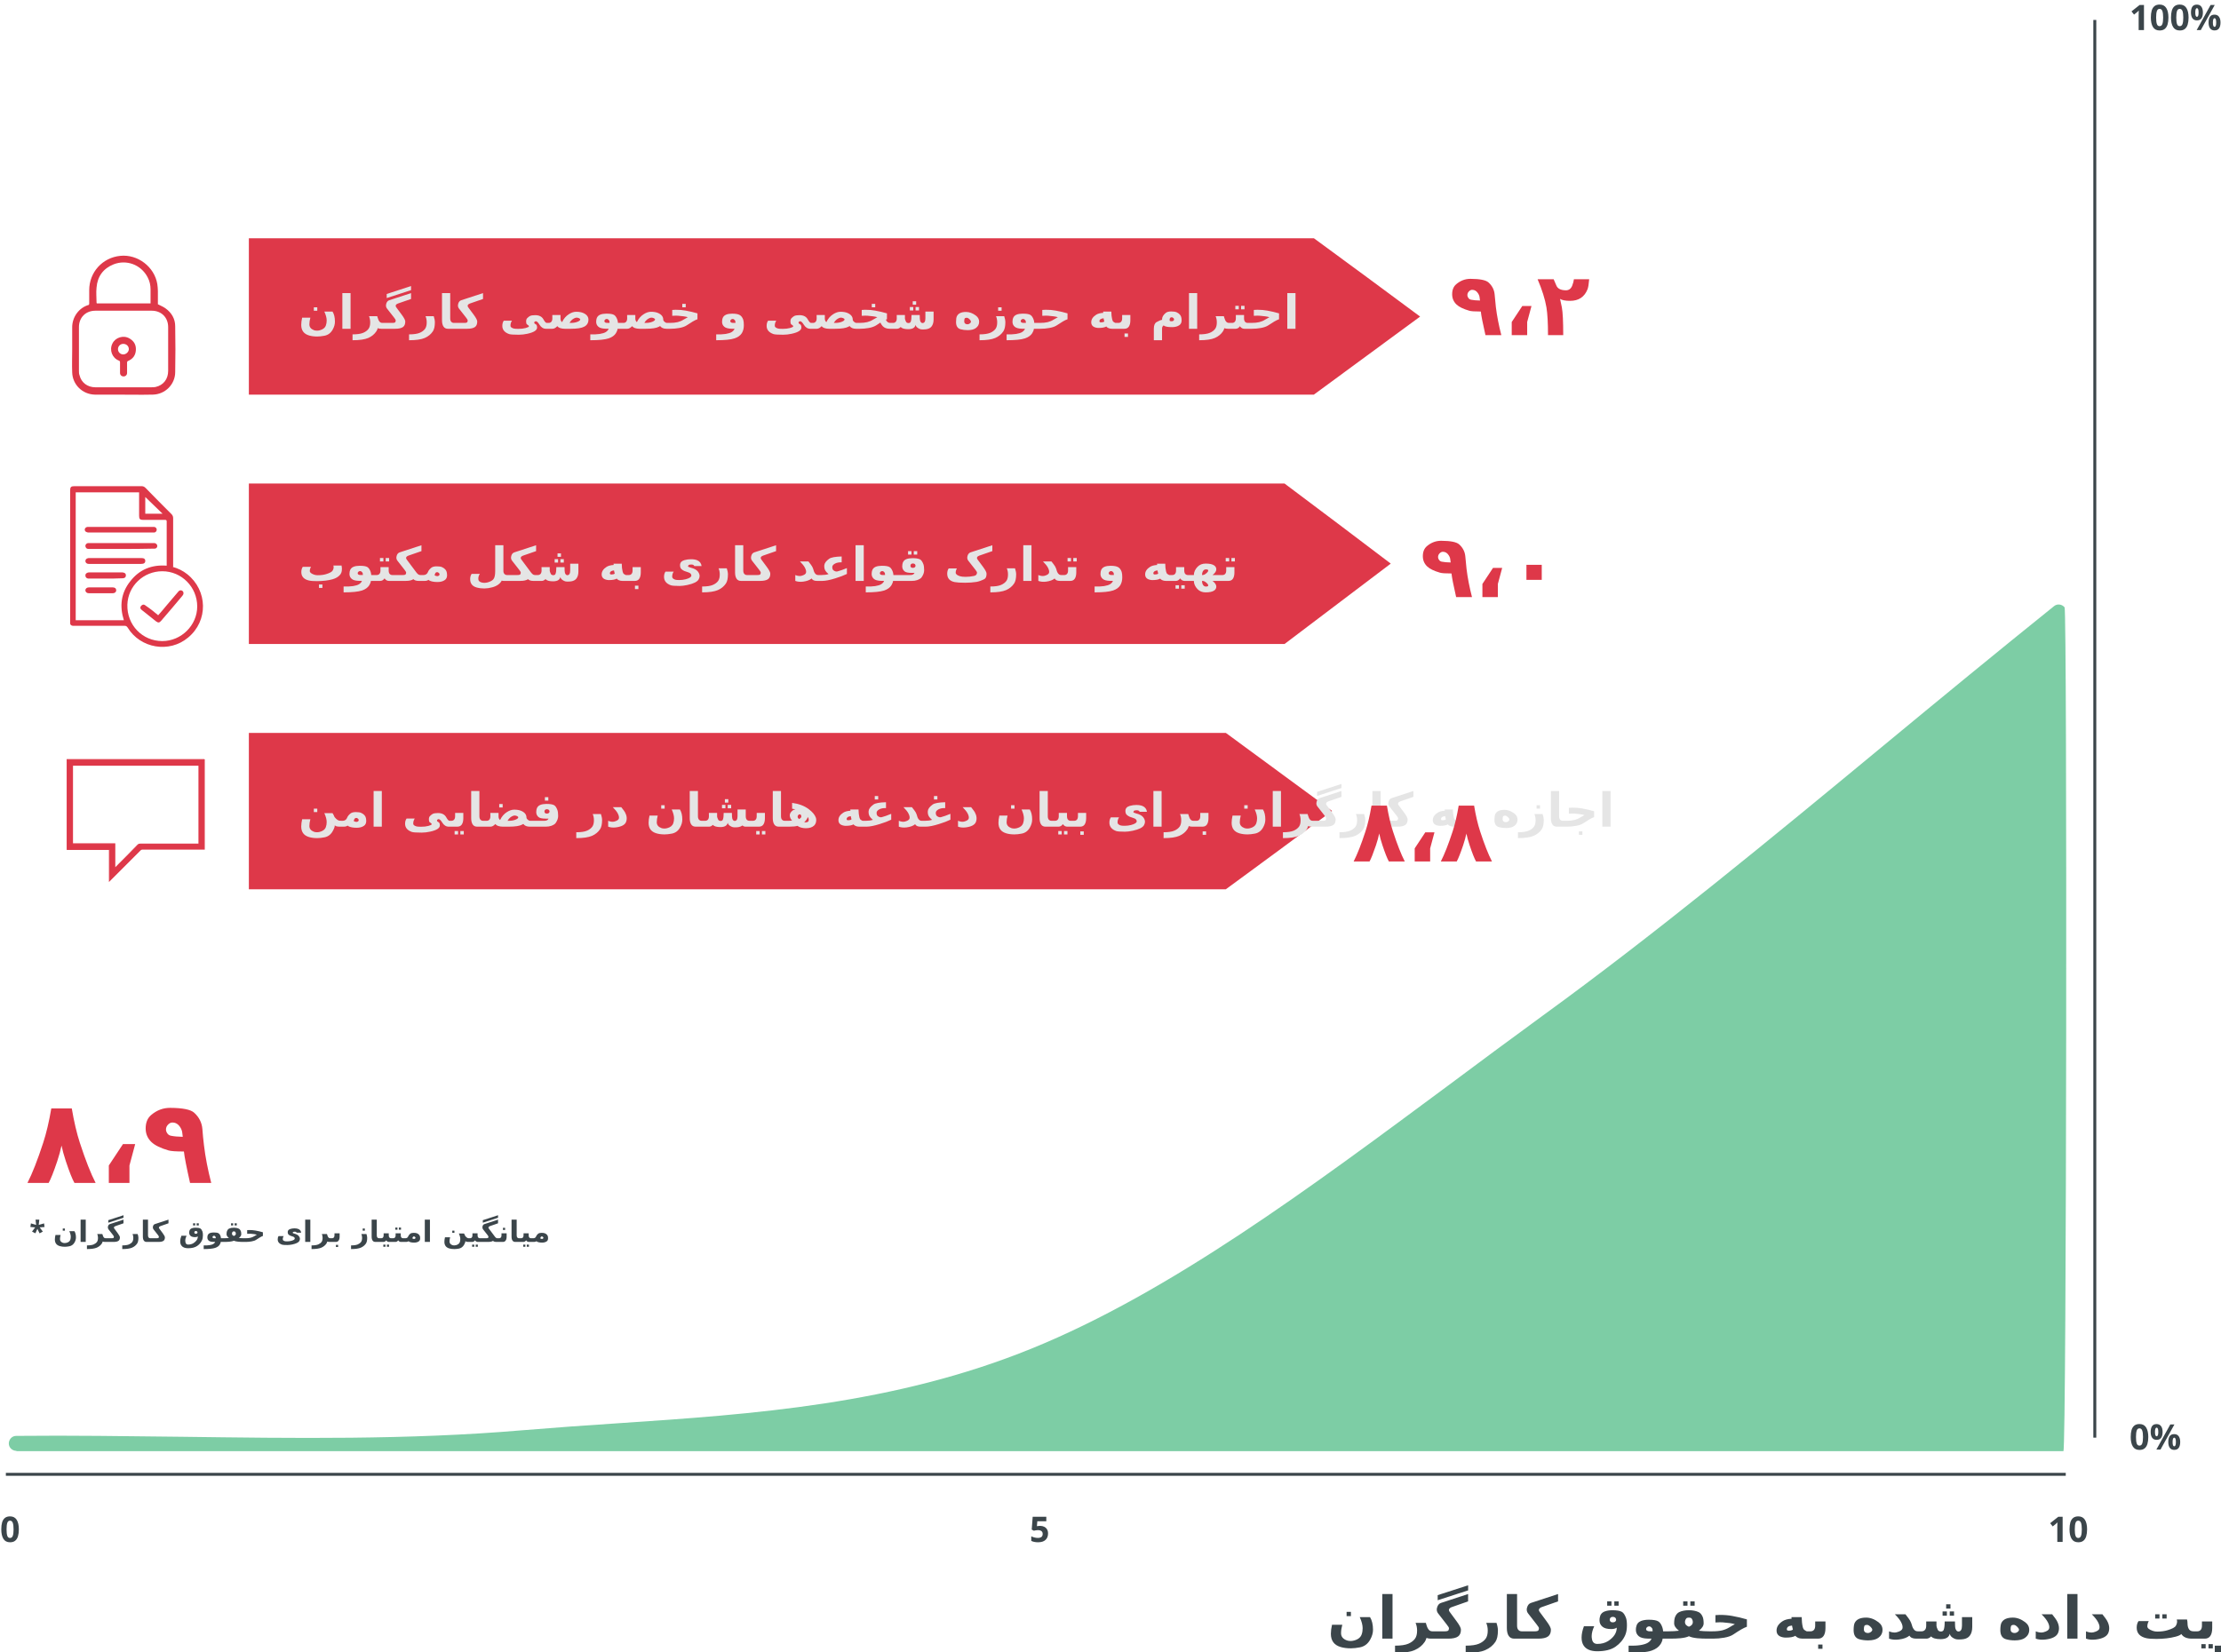
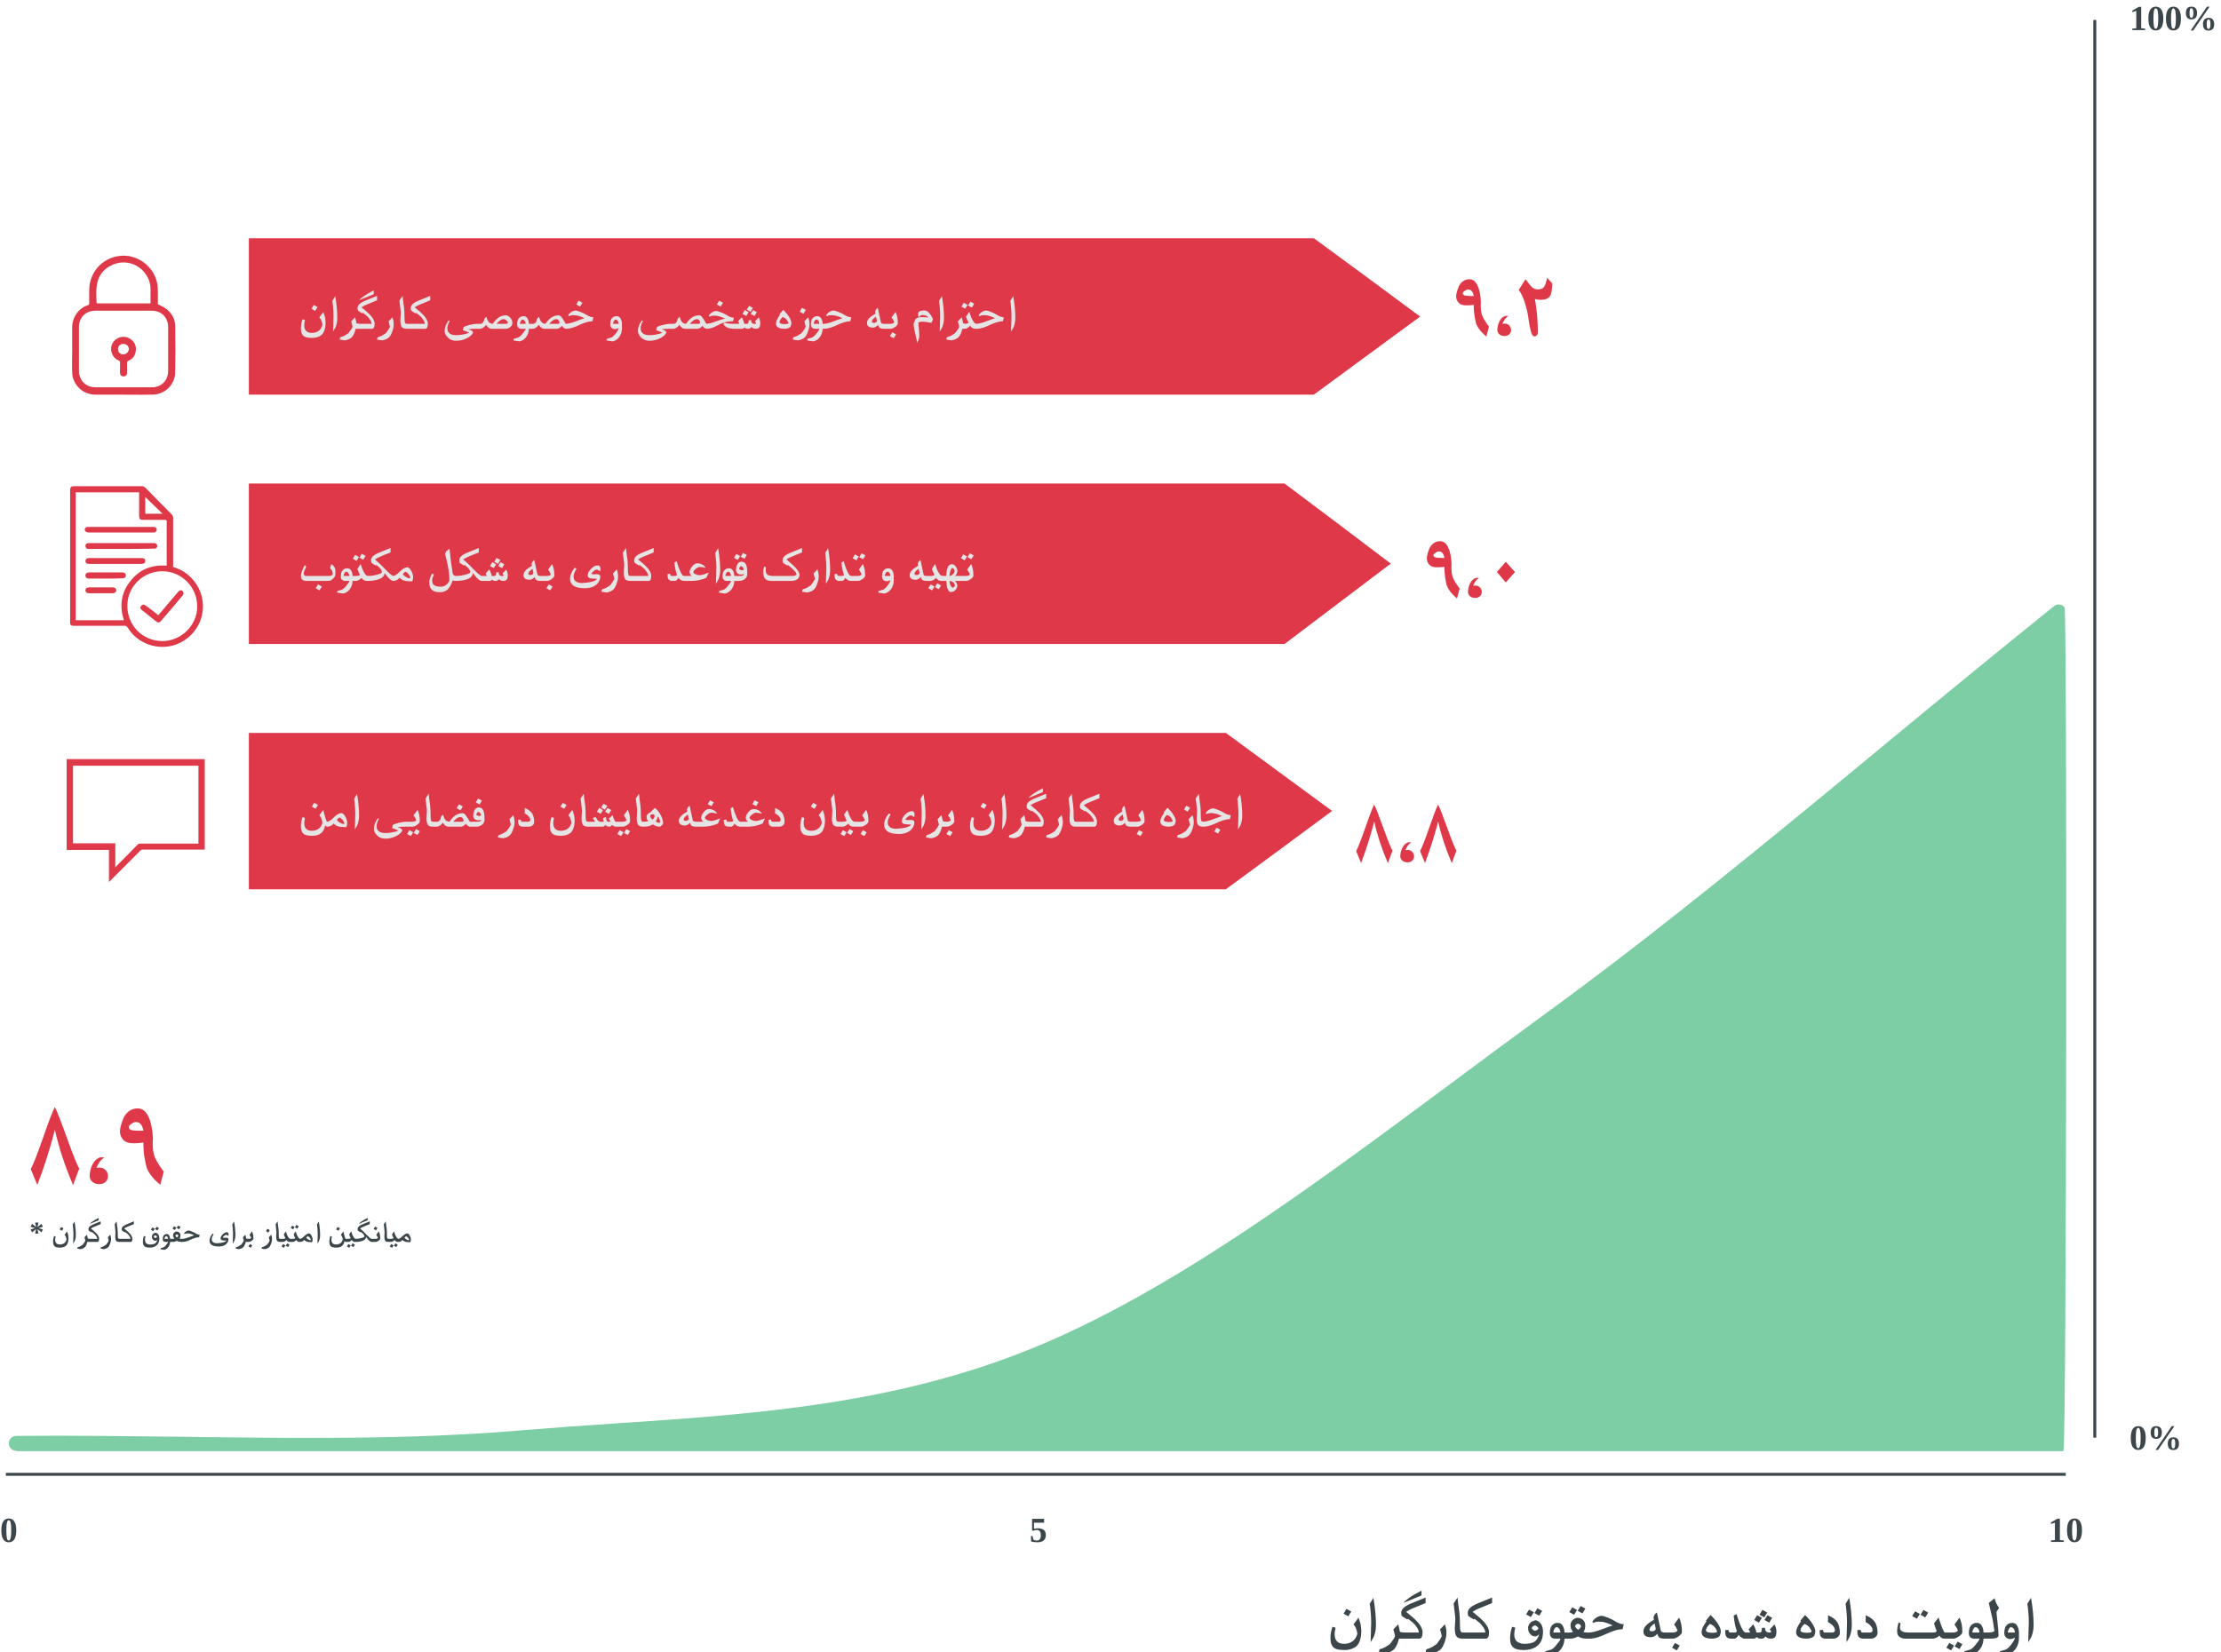
<svg xmlns="http://www.w3.org/2000/svg" version="1.1" id="SVG_T2G3" x="0px" y="0px" viewBox="0 0 756.8 563" data-viewBox="0 0 756.8 563" style="enable-background:new 0 0 756.8 563;" xml:space="preserve">
  <style type="text/css">
	#SVG_T2G3 .st0{fill:#3B454A;}
- 	#SVG_T2G3 .st1{font-family:'Raleway'; font-weight:600;}
+ 	#SVG_T2G3 .st1{ font-weight:600;}
	#SVG_T2G3 .st2{font-size:12px; }
	#SVG_T2G3 .st3{fill:none;stroke:#3B454A;}
- 	#SVG_T2G3 .st4{font-family:'Raleway'; font-weight:400;}
+ 	#SVG_T2G3 .st4{ font-weight:400;}
	#SVG_T2G3 .st5{fill:#DE3849;}
	#SVG_T2G3 .st6{fill:none;stroke:#DE3849;stroke-width:0.35;stroke-miterlimit:10;}
	#SVG_T2G3 .st7{fill:#E5E5E5;}
	#SVG_T2G3 .st8{font-size:16px;}
	#SVG_T2G3 .st9{font-size:30px;}
	#SVG_T2G3 .st10{font-size:40px;}
	#SVG_T2G3 .st11{font-size:10px;}
	#SVG_T2G3 .st12{font-size:20px;}
	#SVG_T2G3 .st13{fill:#7DCDA5;}
</style>
  <g class="anim6-1">
    <polygon class="st5" points="465.8,94.5 447.7,81.2 84.8,81.2 84.8,134.5 447.7,134.5 465.8,121.2 483.9,107.9 " />
  </g>
  <g class="anim7-1">
    <polygon class="st5" points="455.8,178.4 437.7,164.8 84.8,164.8 84.8,219.5 437.7,219.5 455.8,205.8 473.9,192.1 " />
  </g>
  <g class="anim8-1">
    <polygon class="st5" points="435.8,263.1 417.7,249.8 84.8,249.8 84.8,303.1 417.7,303.1 435.8,289.8 453.9,276.4 " />
  </g>
  <g class="anim6">
    <path class="st5" d="M51.3,103.4c0-1.6,0-3.2,0-4.8c0-1.4-0.3-2.8-1-4.1c-2.3-4.4-7.3-6.1-11.6-4.4c-3.5,1.4-5.5,4.1-5.8,7.9   c-0.2,1.7,0,3.4,0,5.1c0,0.1,0,0.2,0.1,0.3H51.3z M42.1,132c3.1,0,6.3,0,9.4,0c0.5,0,1,0,1.5-0.1c2.7-0.6,4.3-2.7,4.3-5.5   c0-5,0-9.9,0-14.9c0-3.3-2.3-5.6-5.6-5.6c-6.4,0-12.8,0-19.2,0c-3.3,0-5.6,2.3-5.6,5.6c0,5,0,9.9,0,14.9c0,0.5,0,1,0.2,1.5   c0.6,2.5,2.7,4.1,5.4,4.1C35.7,132,38.9,132,42.1,132 M30.4,103.7c0-1.6,0-3.2,0-4.8c0-6.1,4.5-11.1,10.6-11.7   c5.9-0.6,11.6,3.7,12.6,9.6c0.1,0.8,0.2,1.6,0.2,2.4c0,1.5,0,3,0,4.5c0.9,0.5,1.8,0.8,2.6,1.4c2.1,1.5,3.3,3.6,3.3,6.1   c0.1,5.2,0.1,10.4,0,15.6c0,4.2-3.4,7.6-7.6,7.7c-4.3,0.1-8.6,0-12.8,0c-2.3,0-4.7,0-7,0c-4.2-0.1-7.6-3.4-7.7-7.6   c-0.1-2.6,0-5.2,0-7.8c0-2.4,0-4.9,0-7.3c-0.1-3.8,2.4-7,5.7-7.9C30.2,103.8,30.3,103.7,30.4,103.7" />
    <path class="st5" d="M43.9,119c0-1-0.8-1.8-1.9-1.8c-1,0-1.8,0.8-1.8,1.8c0,1,0.8,1.8,1.8,1.8C43,120.8,43.9,119.9,43.9,119   M43.3,125.3c0,0.6,0,1.2,0,1.8c0,0.7-0.5,1.2-1.2,1.2c-0.7,0-1.2-0.5-1.2-1.2c0-1.2,0-2.4,0-3.6c0-0.3-0.1-0.5-0.4-0.6   c-2.3-0.9-3.3-3.6-2.2-5.8c1-2.1,3.8-3,5.9-1.7c1.5,0.9,2.2,2.2,2.1,3.9c-0.1,1.8-1,3-2.6,3.7c-0.3,0.1-0.4,0.3-0.4,0.6   C43.3,124.1,43.3,124.7,43.3,125.3L43.3,125.3z" />
  </g>
  <g class="anim7">
    <path class="st5" d="M24.7,287.6h14.4v8.2c0,0,0.1,0,0.1,0.1c0.1-0.1,0.2-0.2,0.3-0.3c2.5-2.5,5-5,7.5-7.6c0.2-0.2,0.5-0.3,0.8-0.3   c6.5,0,13,0,19.5,0h0.5v-26.9H24.7V287.6z M69.6,258.8v30.6H69c-6.8,0-13.6,0-20.4,0c-0.4,0-0.6,0.1-0.9,0.4c-3.3,3.3-6.7,6.7-10,10   c-0.1,0.1-0.2,0.2-0.4,0.4v-10.7H22.9v-30.6H69.6z" />
    <path class="st6" d="M24.7,287.6h14.4v8.2c0,0,0.1,0,0.1,0.1c0.1-0.1,0.2-0.2,0.3-0.3c2.5-2.5,5-5,7.5-7.6c0.2-0.2,0.5-0.3,0.8-0.3   c6.5,0,13,0,19.5,0h0.5v-26.9H24.7V287.6z M69.6,258.8v30.6H69c-6.8,0-13.6,0-20.4,0c-0.4,0-0.6,0.1-0.9,0.4c-3.3,3.3-6.7,6.7-10,10   c-0.1,0.1-0.2,0.2-0.4,0.4v-10.7H22.9v-30.6H69.6z" />
  </g>
  <g class="anim8">
    <path class="st5" d="M49.5,175.1h5.9c-2-2-4-3.8-5.9-5.7V175.1z M55.3,194.7c-6.4,0-11.7,5-11.9,11.4c-0.2,6.9,5.1,12.4,11.9,12.4   c6.5,0,11.9-5.4,11.9-11.8C67.2,200.1,61.9,194.7,55.3,194.7 M56.8,192.8c0-0.2,0-0.2,0-0.3c0-4.9,0-9.9,0-14.8   c0-0.4-0.2-0.5-0.5-0.5c-2.5,0-5,0-7.5,0c-1.1,0-1.4-0.3-1.4-1.4c0-2.5,0-4.9,0-7.4c0-0.2,0-0.4,0-0.6H25.8v43.6h16.4   c-1.5-4.8-1-9.3,2.2-13.3C47.5,194.1,51.7,192.4,56.8,192.8 M58.8,193.2c1.8,0.5,3.5,1.3,5,2.5c7,5.6,7.2,15.9,0.3,21.6   c-6.4,5.4-16.3,3.7-20.6-3.4c-0.3-0.4-0.5-0.6-1-0.6c-5.7,0-11.4,0-17.1,0c-0.2,0-0.4,0-0.6,0c-0.6-0.1-0.9-0.4-0.9-0.9   c0-0.2,0-0.4,0-0.5c0-14.9,0-29.8,0-44.7c0-1.2,0.3-1.5,1.5-1.5c7.6,0,15.2,0,22.8,0c0.6,0,1,0.2,1.4,0.6c2.9,3,5.8,5.9,8.8,8.9   c0.4,0.4,0.6,0.8,0.6,1.4c0,5.3,0,10.7,0,16V193.2z" />
    <path class="st5" d="M41.3,179.6c3.6,0,7.2,0,10.7,0c0.2,0,0.4,0,0.6,0c0.5,0.1,0.8,0.5,0.8,0.9c0,0.5-0.3,0.9-0.8,1   c-0.1,0-0.2,0-0.4,0c-7.4,0-14.7,0-22.1,0c-0.3,0-0.8-0.2-1-0.4c-0.5-0.6-0.1-1.4,0.7-1.5c0.2,0,0.4,0,0.6,0   C34.1,179.6,37.7,179.6,41.3,179.6" />
    <path class="st5" d="M41.3,187.1c-3.7,0-7.3,0-11,0c-0.5,0-0.9-0.1-1.1-0.6c-0.3-0.6,0.1-1.3,0.8-1.4c0.2,0,0.4,0,0.6,0   c7.2,0,14.3,0,21.5,0c0.2,0,0.4,0,0.6,0c0.5,0.1,0.9,0.5,0.9,1c0,0.5-0.4,0.9-0.9,0.9c-0.2,0-0.4,0-0.6,0   C48.4,187.1,44.9,187.1,41.3,187.1" />
    <path class="st5" d="M39.3,192.2c-3,0-5.9,0-8.9,0c-0.2,0-0.5,0-0.7-0.1c-0.4-0.2-0.6-0.5-0.6-0.9c0-0.4,0.3-0.8,0.7-0.9   c0.2-0.1,0.5-0.1,0.7-0.1c5.9,0,11.7,0,17.6,0c1,0,1.4,0.3,1.4,1c0,0.7-0.5,1-1.4,1C45.1,192.2,42.2,192.2,39.3,192.2" />
    <path class="st5" d="M35.9,197.2c-1.8,0-3.7,0-5.5,0c-0.2,0-0.5,0-0.7-0.1c-0.4-0.2-0.6-0.5-0.6-1c0-0.4,0.2-0.7,0.7-0.9   c0.2-0.1,0.4-0.1,0.6-0.1c3.7,0,7.5,0,11.2,0c0.2,0,0.4,0,0.6,0.1c0.5,0.1,0.7,0.5,0.7,0.9c0,0.4-0.2,0.8-0.6,0.9   c-0.2,0.1-0.5,0.1-0.7,0.1C39.6,197.2,37.8,197.2,35.9,197.2" />
    <path class="st5" d="M34.4,200.2c1.3,0,2.6,0,4,0c0.8,0,1.2,0.4,1.2,1c0,0.6-0.5,1-1.2,1c-2.7,0-5.4,0-8.1,0c-0.7,0-1.2-0.4-1.2-1   c0-0.6,0.5-1,1.2-1C31.7,200.2,33,200.2,34.4,200.2" />
    <path class="st5" d="M53.9,209.7c1-1.1,1.9-2.2,2.9-3.4c1.3-1.6,2.7-3.1,4-4.7c0.3-0.4,0.8-0.5,1.2-0.3c0.4,0.2,0.6,0.6,0.5,1.1   c0,0.2-0.2,0.4-0.3,0.6c-2.4,2.9-4.8,5.7-7.3,8.6c-0.6,0.7-1,0.7-1.7,0.2c-1.6-1.3-3.3-2.6-4.9-3.9c-0.4-0.3-0.6-0.7-0.4-1.1   c0.1-0.3,0.5-0.6,0.8-0.7c0.3-0.1,0.7,0.1,0.9,0.3C51.1,207.4,52.5,208.5,53.9,209.7" />
  </g>
  <g class="anim5">
    <path class="st13" d="M5.6,494.5L5.6,494.5c-1.4,0-2.6-1.1-2.6-2.5c0-1.4,1.1-2.6,2.5-2.6c19.4-0.2,37.1,0.1,56.2,0.3   c38.1,0.5,77.4,1.1,116.1-2.2c10.9-0.9,22-1.7,32.7-2.4c46.3-3.1,94.2-6.4,141.1-25.5c47-19.1,94.9-54.8,141.3-89.2   c10.7-8,21.8-16.2,32.6-24.1c38.7-28.1,78.1-60.6,116.2-92.1c19.1-15.8,38.8-32,58.2-47.6c1.1-0.9,2.7-0.7,3.6,0.4   c0.9,1.1,0.7,286.7-0.4,287.6H5.6z" />
  </g>
  <g class="anim2">
    <line class="st3" x1="2" y1="502.5" x2="703.9" y2="502.5" />
  </g>
  <g class="anim3">
    <line class="st3" x1="713.8" y1="490" x2="713.8" y2="6.8" />
  </g>
  <g class="anim6-2">
    <text transform="matrix(1 0 0 1 101.6582 112.0576)">
      <tspan x="0" y="0" class="st7 st1 st8">احترام به حوزه شخصی و خصوصی کارگران</tspan>
    </text>
    <text transform="matrix(1 0 0 1 493.8662 114.2241)" class="st5 st1 st9">۹،۲</text>
  </g>
  <g class="anim7-2">
    <text transform="matrix(1 0 0 1 101.6582 197.9937)">
      <tspan x="0" y="0" class="st7 st1 st8">تهیه و تدارک قواعد کاری به شکل مکتوب</tspan>
    </text>
    <text transform="matrix(1 0 0 1 483.876 203.5039)" class="st5 st1 st9">۹،۰</text>
  </g>
  <g class="anim8-2">
    <text transform="matrix(1 0 0 1 101.6582 281.7539)">
      <tspan x="0" y="0" class="st7 st1 st8">اجازه به کارگران برای بیان دغدغه هایشان در فضایی امن</tspan>
    </text>
    <text transform="matrix(1 0 0 1 460.8066 293.624)" class="st5 st1 st9">۸،۸</text>
  </g>
  <g class="anim10">
    <text transform="matrix(1 0 0 1 8.7598 403.1875)" class="st5 st1 st10">۸،۹</text>
    <text transform="matrix(1 0 0 1 10.0352 423.2871)">
      <tspan x="0" y="0" class="st0 st1 st11">* میانگین امتیاز برای حقوق کارگران </tspan>
    </text>
  </g>
  <g class="anim4">
    <text transform="matrix(1 0 0 1 0 525.5352)" class="st0 st1 st2">0</text>
    <text transform="matrix(1 0 0 1 350.8076 525.5352)" class="st0 st1 st2">5</text>
    <text transform="matrix(1 0 0 1 697.8838 525.5352)" class="st0 st1 st2">10</text>
    <text transform="matrix(1 0 0 1 725.5996 10.2598)" class="st0 st1 st2">100%</text>
    <text transform="matrix(1 0 0 1 725.5996 494.0635)" class="st0 st1 st2">0%</text>
  </g>
  <g class="anim1">
    <text transform="matrix(1 0 0 1 452.2568 558.5078)">
      <tspan x="0" y="0" class="st0 st1 st12">اولویت داده شده به حقوق کارگران </tspan>
    </text>
  </g>
</svg>
